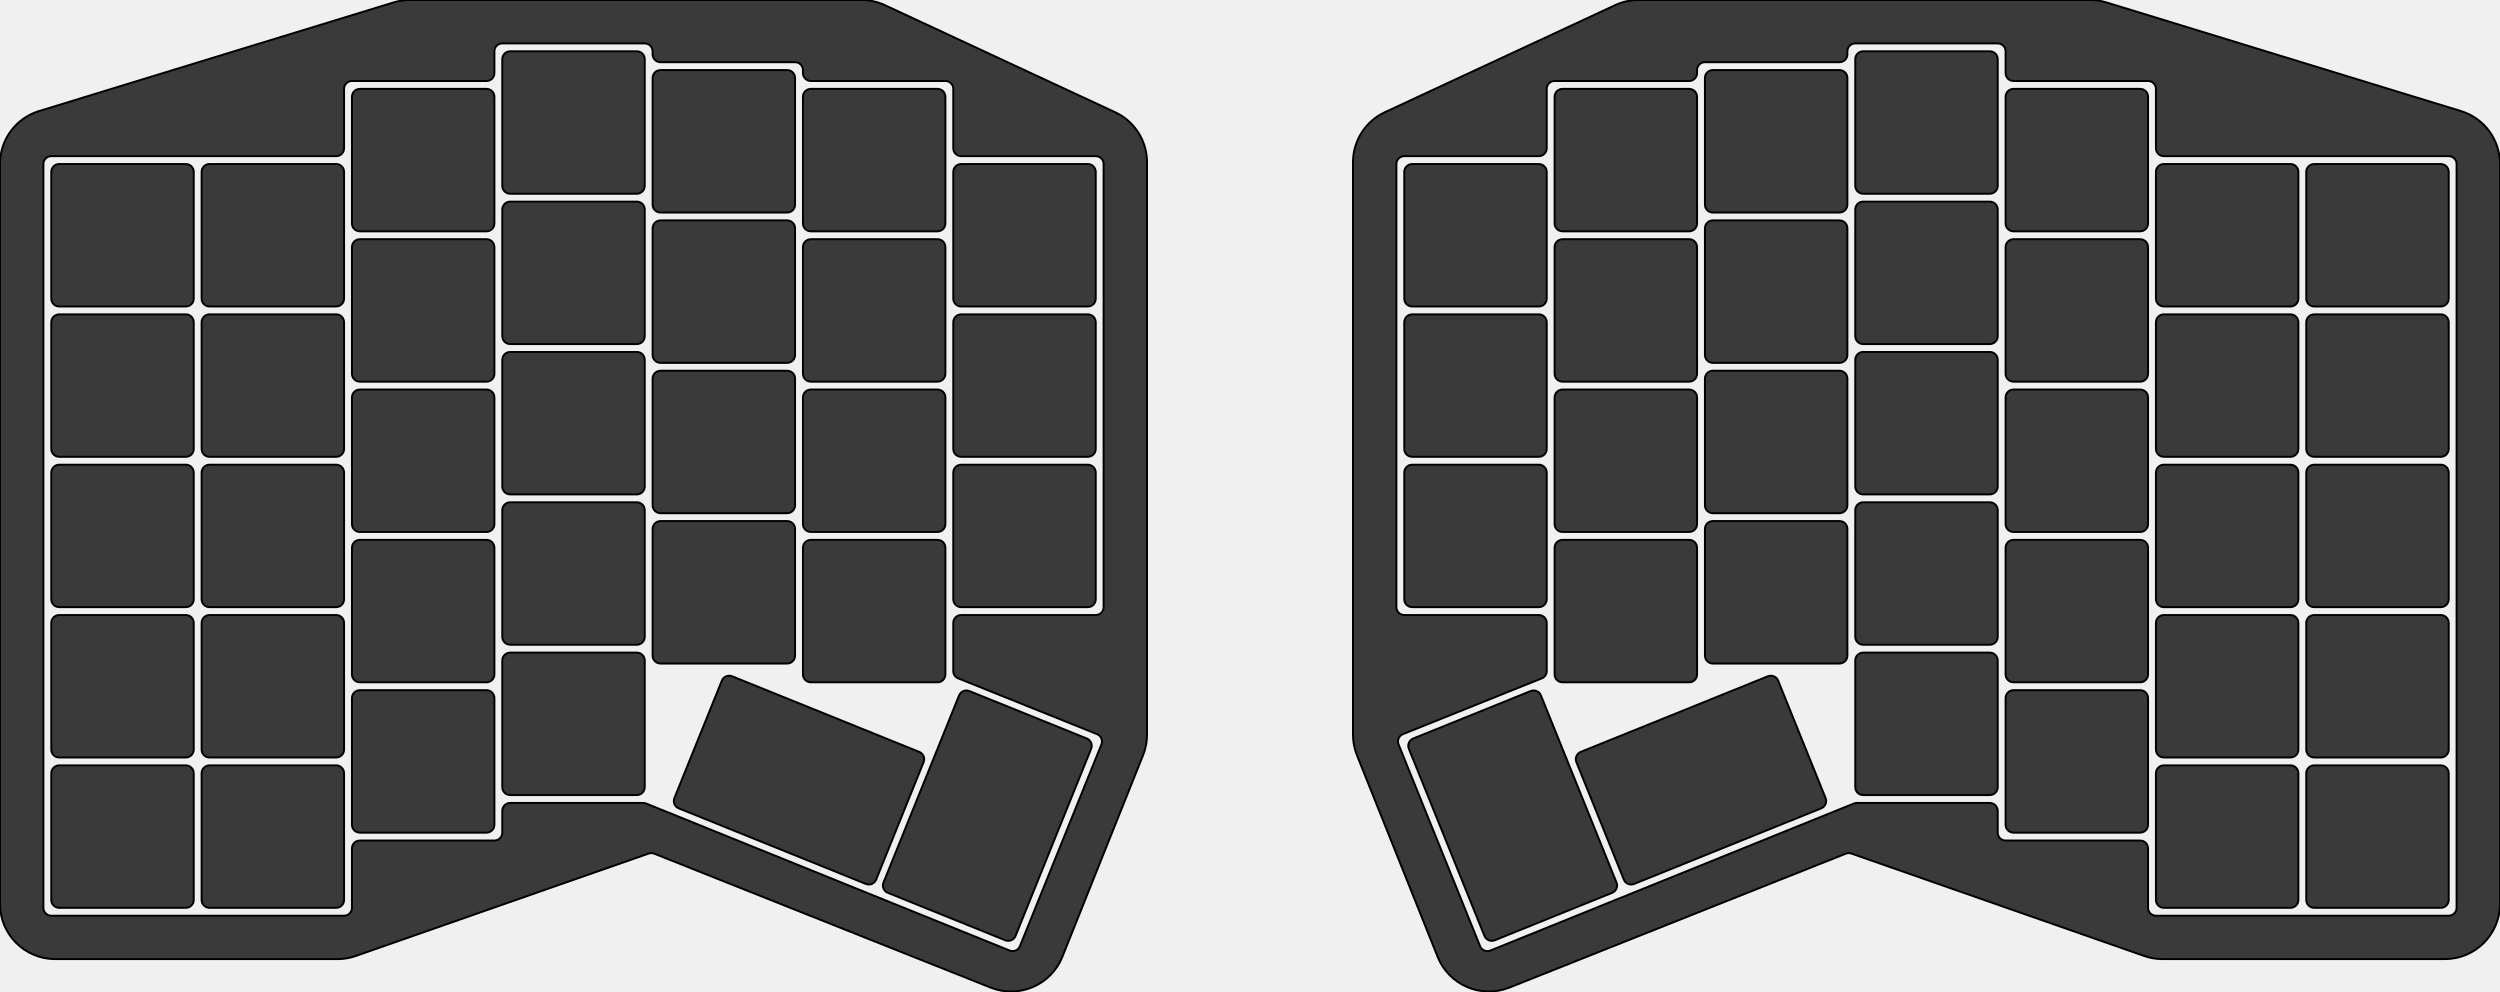
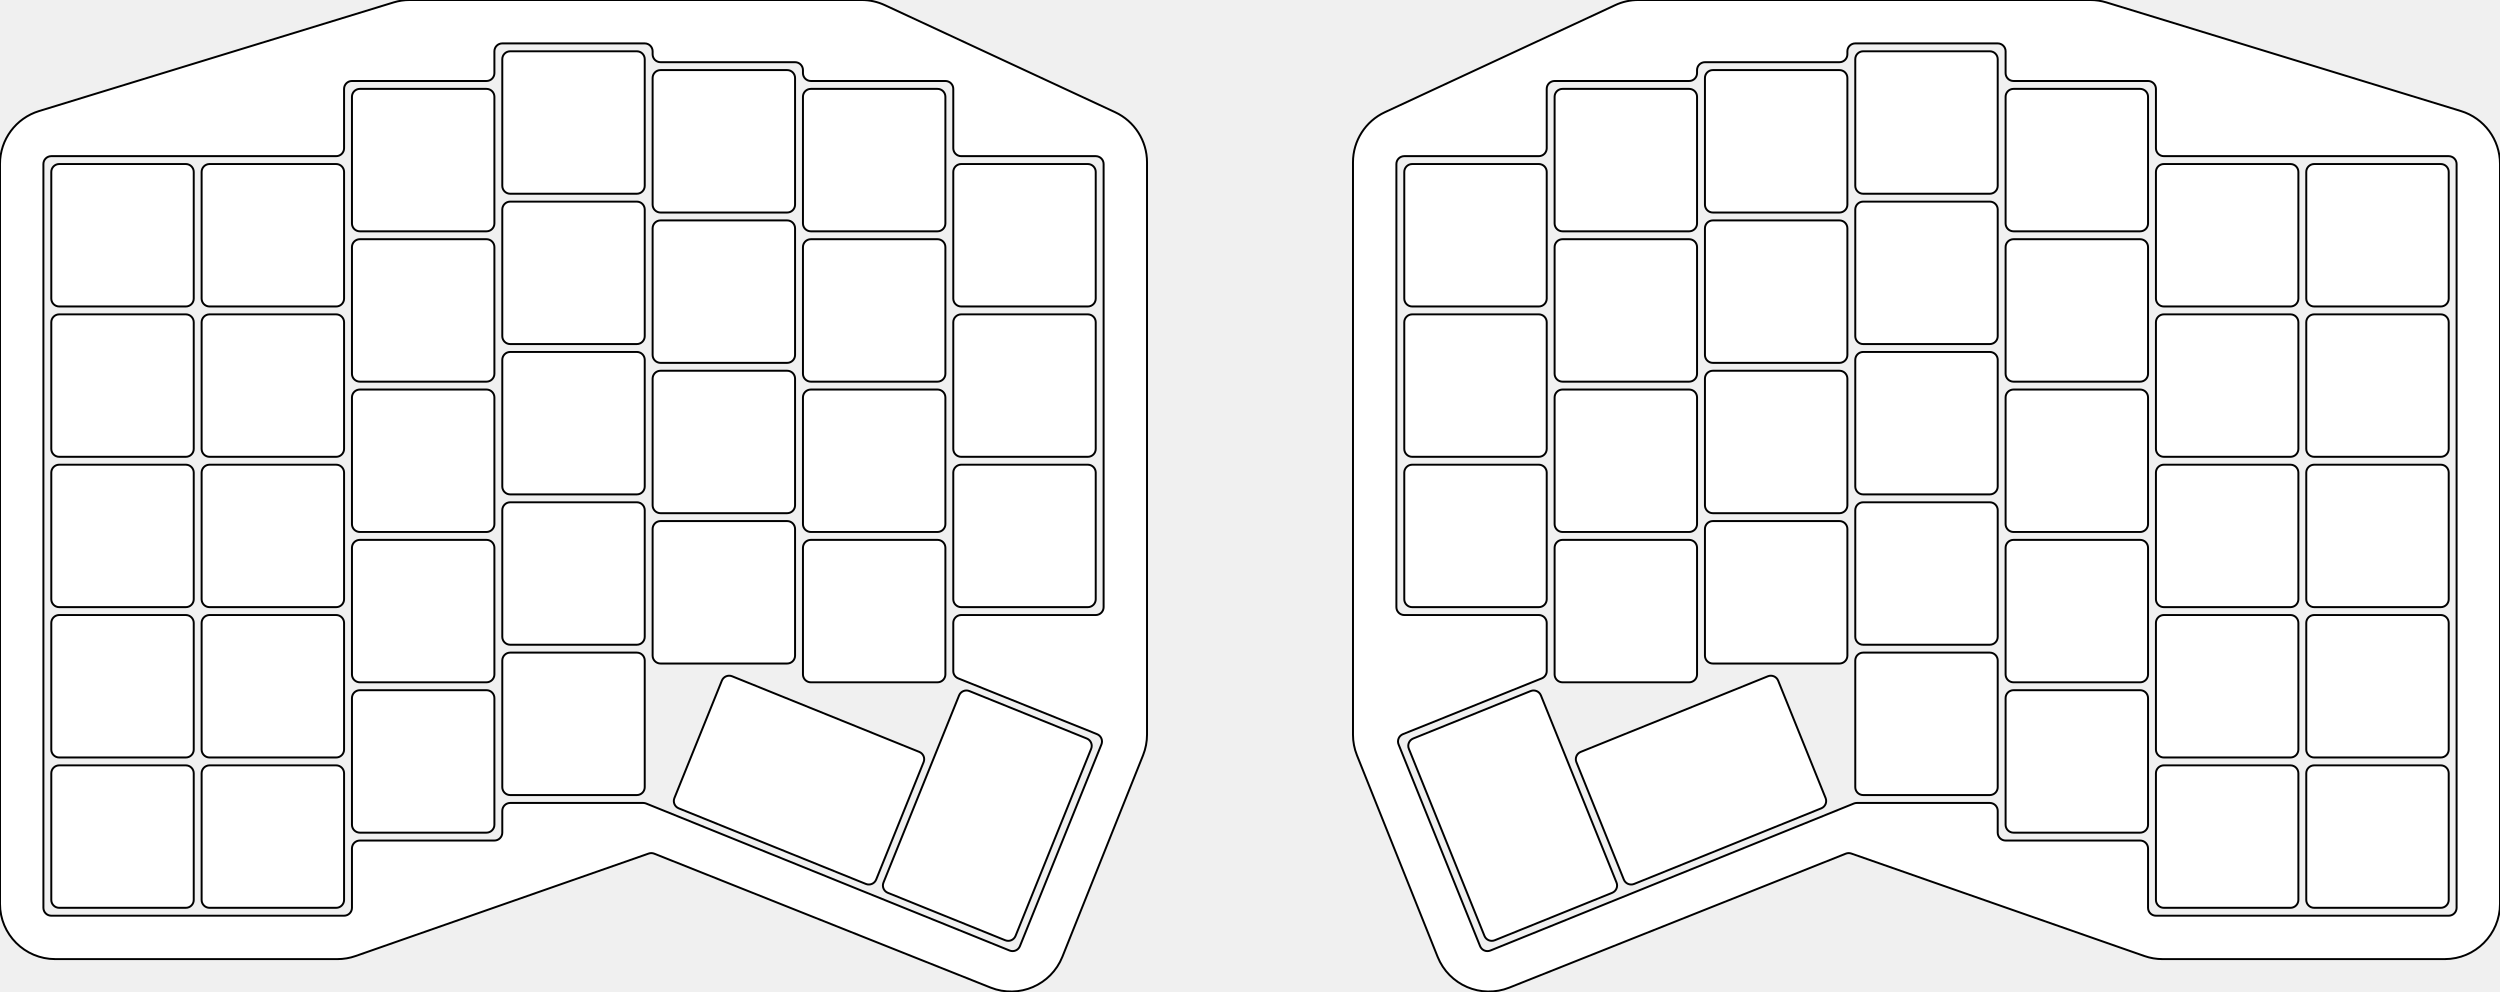
<svg xmlns="http://www.w3.org/2000/svg" width="316.8mm" height="125.646mm" viewBox="0 0 316.8 125.646">
-   <g id="svgGroup" stroke-linecap="round" fill-rule="evenodd" font-size="9pt" stroke="#000" stroke-width="0.25mm" fill="none" style="stroke:#000;stroke-width:0.25mm;fill:#3a3a3a">
+   <g id="svgGroup" stroke-linecap="round" fill-rule="evenodd" font-size="9pt" stroke="#000" stroke-width="0.25mm" fill="none" style="stroke:#000;stroke-width:0.25mm;fill:#FFFFFF">
    <path d="M 6.5 116.038 L 43.6 116.038 A 1 1 0 0 0 44.6 115.038 L 44.6 107.513 A 1 1 0 0 1 45.6 106.513 L 62.65 106.513 A 1 1 0 0 0 63.65 105.513 L 63.65 102.75 A 1 1 0 0 1 64.65 101.75 L 81.505 101.75 A 1 1 0 0 1 81.88 101.823 L 127.941 120.452 A 1 1 0 0 0 129.243 119.899 L 139.572 94.335 A 1 1 0 0 0 139.017 93.032 L 121.427 85.964 A 1 1 0 0 1 120.8 85.037 L 120.8 78.937 A 1 1 0 0 1 121.8 77.937 L 138.85 77.937 A 1 1 0 0 0 139.85 76.937 L 139.85 20.787 A 1 1 0 0 0 138.85 19.787 L 121.8 19.787 A 1 1 0 0 1 120.8 18.787 L 120.8 11.263 A 1 1 0 0 0 119.8 10.263 L 102.75 10.263 A 1 1 0 0 1 101.75 9.263 L 101.75 8.881 A 1 1 0 0 0 100.75 7.881 L 83.7 7.881 A 1 1 0 0 1 82.7 6.881 L 82.7 6.5 A 1 1 0 0 0 81.7 5.5 L 63.65 5.5 A 1 1 0 0 0 62.65 6.5 L 62.65 9.263 A 1 1 0 0 1 61.65 10.263 L 44.6 10.263 A 1 1 0 0 0 43.6 11.263 L 43.6 18.787 A 1 1 0 0 1 42.6 19.787 L 6.5 19.787 A 1 1 0 0 0 5.5 20.787 L 5.5 115.038 A 1 1 0 0 0 6.5 116.038 Z M 273.2 116.038 L 310.3 116.038 A 1 1 0 0 0 311.3 115.038 L 311.3 20.787 A 1 1 0 0 0 310.3 19.787 L 274.2 19.787 A 1 1 0 0 1 273.2 18.787 L 273.2 11.263 A 1 1 0 0 0 272.2 10.263 L 255.15 10.263 A 1 1 0 0 1 254.15 9.263 L 254.15 6.5 A 1 1 0 0 0 253.15 5.5 L 235.1 5.5 A 1 1 0 0 0 234.1 6.5 L 234.1 6.881 A 1 1 0 0 1 233.1 7.881 L 216.05 7.881 A 1 1 0 0 0 215.05 8.881 L 215.05 9.263 A 1 1 0 0 1 214.05 10.263 L 197 10.263 A 1 1 0 0 0 196 11.263 L 196 18.787 A 1 1 0 0 1 195 19.787 L 177.95 19.787 A 1 1 0 0 0 176.95 20.787 L 176.95 76.937 A 1 1 0 0 0 177.95 77.937 L 195 77.937 A 1 1 0 0 1 196 78.937 L 196 85.037 A 1 1 0 0 1 195.373 85.964 L 177.783 93.032 A 1 1 0 0 0 177.228 94.335 L 187.557 119.899 A 1 1 0 0 0 188.859 120.452 L 234.92 101.823 A 1 1 0 0 1 235.295 101.75 L 252.15 101.75 A 1 1 0 0 1 253.15 102.75 L 253.15 105.513 A 1 1 0 0 0 254.15 106.513 L 271.2 106.513 A 1 1 0 0 1 272.2 107.513 L 272.2 115.038 A 1 1 0 0 0 273.2 116.038 Z M 316.8 114.538 L 316.8 20.766 A 7 7 0 0 0 311.851 14.074 L 266.926 0.307 A 7 7 0 0 0 264.875 0 L 207.625 0 A 7 7 0 0 0 204.674 0.652 L 175.499 14.216 A 7 7 0 0 0 171.45 20.563 L 171.45 93.102 A 7 7 0 0 0 171.951 95.704 L 182.177 121.247 A 7 7 0 0 0 191.265 125.149 L 233.897 108.176 A 1 1 0 0 1 234.597 108.161 L 271.729 121.145 A 7 7 0 0 0 274.04 121.538 L 309.8 121.538 A 7 7 0 0 0 316.8 114.538 Z M 0 114.538 L 0 20.766 A 7 7 0 0 1 4.949 14.074 L 49.874 0.307 A 7 7 0 0 1 51.925 0 L 109.175 0 A 7 7 0 0 1 112.126 0.652 L 141.301 14.216 A 7 7 0 0 1 145.35 20.563 L 145.35 93.102 A 7 7 0 0 1 144.849 95.704 L 134.623 121.247 A 7 7 0 0 1 125.535 125.149 L 82.903 108.176 A 1 1 0 0 0 82.203 108.161 L 45.071 121.145 A 7 7 0 0 1 42.76 121.538 L 7 121.538 A 7 7 0 0 1 0 114.538 Z M 86.013 102.434 L 109.726 112.014 A 1 1 0 0 0 111.027 111.462 L 117.04 96.58 A 1 1 0 0 0 116.487 95.279 L 92.774 85.698 A 1 1 0 0 0 91.473 86.251 L 85.46 101.132 A 1 1 0 0 0 86.013 102.434 Z M 195.265 88.124 L 204.845 111.836 A 1 1 0 0 1 204.293 113.138 L 189.412 119.151 A 1 1 0 0 1 188.11 118.598 L 178.529 94.885 A 1 1 0 0 1 179.082 93.584 L 193.963 87.571 A 1 1 0 0 1 195.265 88.124 Z M 128.69 118.598 L 138.271 94.885 A 1 1 0 0 0 137.718 93.584 L 122.837 87.571 A 1 1 0 0 0 121.535 88.124 L 111.955 111.836 A 1 1 0 0 0 112.507 113.138 L 127.388 119.151 A 1 1 0 0 0 128.69 118.598 Z M 207.074 112.014 L 230.787 102.434 A 1 1 0 0 0 231.34 101.132 L 225.327 86.251 A 1 1 0 0 0 224.026 85.698 L 200.313 95.279 A 1 1 0 0 0 199.76 96.58 L 205.773 111.462 A 1 1 0 0 0 207.074 112.014 Z M 7.5 115.038 L 23.55 115.038 A 1 1 0 0 0 24.55 114.038 L 24.55 97.988 A 1 1 0 0 0 23.55 96.988 L 7.5 96.988 A 1 1 0 0 0 6.5 97.988 L 6.5 114.038 A 1 1 0 0 0 7.5 115.038 Z M 7.5 95.988 L 23.55 95.988 A 1 1 0 0 0 24.55 94.988 L 24.55 78.937 A 1 1 0 0 0 23.55 77.937 L 7.5 77.937 A 1 1 0 0 0 6.5 78.937 L 6.5 94.988 A 1 1 0 0 0 7.5 95.988 Z M 26.55 115.038 L 42.6 115.038 A 1 1 0 0 0 43.6 114.038 L 43.6 97.988 A 1 1 0 0 0 42.6 96.988 L 26.55 96.988 A 1 1 0 0 0 25.55 97.988 L 25.55 114.038 A 1 1 0 0 0 26.55 115.038 Z M 26.55 95.988 L 42.6 95.988 A 1 1 0 0 0 43.6 94.988 L 43.6 78.937 A 1 1 0 0 0 42.6 77.937 L 26.55 77.937 A 1 1 0 0 0 25.55 78.937 L 25.55 94.988 A 1 1 0 0 0 26.55 95.988 Z M 45.6 105.513 L 61.65 105.513 A 1 1 0 0 0 62.65 104.513 L 62.65 88.462 A 1 1 0 0 0 61.65 87.462 L 45.6 87.462 A 1 1 0 0 0 44.6 88.462 L 44.6 104.513 A 1 1 0 0 0 45.6 105.513 Z M 45.6 86.462 L 61.65 86.462 A 1 1 0 0 0 62.65 85.462 L 62.65 69.412 A 1 1 0 0 0 61.65 68.412 L 45.6 68.412 A 1 1 0 0 0 44.6 69.412 L 44.6 85.462 A 1 1 0 0 0 45.6 86.462 Z M 64.65 100.75 L 80.7 100.75 A 1 1 0 0 0 81.7 99.75 L 81.7 83.7 A 1 1 0 0 0 80.7 82.7 L 64.65 82.7 A 1 1 0 0 0 63.65 83.7 L 63.65 99.75 A 1 1 0 0 0 64.65 100.75 Z M 64.65 81.7 L 80.7 81.7 A 1 1 0 0 0 81.7 80.7 L 81.7 64.65 A 1 1 0 0 0 80.7 63.65 L 64.65 63.65 A 1 1 0 0 0 63.65 64.65 L 63.65 80.7 A 1 1 0 0 0 64.65 81.7 Z M 83.7 84.081 L 99.75 84.081 A 1 1 0 0 0 100.75 83.081 L 100.75 67.031 A 1 1 0 0 0 99.75 66.031 L 83.7 66.031 A 1 1 0 0 0 82.7 67.031 L 82.7 83.081 A 1 1 0 0 0 83.7 84.081 Z M 102.75 86.462 L 118.8 86.462 A 1 1 0 0 0 119.8 85.462 L 119.8 69.412 A 1 1 0 0 0 118.8 68.412 L 102.75 68.412 A 1 1 0 0 0 101.75 69.412 L 101.75 85.462 A 1 1 0 0 0 102.75 86.462 Z M 293.25 115.038 L 309.3 115.038 A 1 1 0 0 0 310.3 114.038 L 310.3 97.988 A 1 1 0 0 0 309.3 96.988 L 293.25 96.988 A 1 1 0 0 0 292.25 97.988 L 292.25 114.038 A 1 1 0 0 0 293.25 115.038 Z M 293.25 95.988 L 309.3 95.988 A 1 1 0 0 0 310.3 94.988 L 310.3 78.937 A 1 1 0 0 0 309.3 77.937 L 293.25 77.937 A 1 1 0 0 0 292.25 78.937 L 292.25 94.988 A 1 1 0 0 0 293.25 95.988 Z M 274.2 115.038 L 290.25 115.038 A 1 1 0 0 0 291.25 114.038 L 291.25 97.988 A 1 1 0 0 0 290.25 96.988 L 274.2 96.988 A 1 1 0 0 0 273.2 97.988 L 273.2 114.038 A 1 1 0 0 0 274.2 115.038 Z M 274.2 95.988 L 290.25 95.988 A 1 1 0 0 0 291.25 94.988 L 291.25 78.937 A 1 1 0 0 0 290.25 77.937 L 274.2 77.937 A 1 1 0 0 0 273.2 78.937 L 273.2 94.988 A 1 1 0 0 0 274.2 95.988 Z M 255.15 105.513 L 271.2 105.513 A 1 1 0 0 0 272.2 104.513 L 272.2 88.462 A 1 1 0 0 0 271.2 87.462 L 255.15 87.462 A 1 1 0 0 0 254.15 88.462 L 254.15 104.513 A 1 1 0 0 0 255.15 105.513 Z M 255.15 86.462 L 271.2 86.462 A 1 1 0 0 0 272.2 85.462 L 272.2 69.412 A 1 1 0 0 0 271.2 68.412 L 255.15 68.412 A 1 1 0 0 0 254.15 69.412 L 254.15 85.462 A 1 1 0 0 0 255.15 86.462 Z M 236.1 100.75 L 252.15 100.75 A 1 1 0 0 0 253.15 99.75 L 253.15 83.7 A 1 1 0 0 0 252.15 82.7 L 236.1 82.7 A 1 1 0 0 0 235.1 83.7 L 235.1 99.75 A 1 1 0 0 0 236.1 100.75 Z M 236.1 81.7 L 252.15 81.7 A 1 1 0 0 0 253.15 80.7 L 253.15 64.65 A 1 1 0 0 0 252.15 63.65 L 236.1 63.65 A 1 1 0 0 0 235.1 64.65 L 235.1 80.7 A 1 1 0 0 0 236.1 81.7 Z M 217.05 84.081 L 233.1 84.081 A 1 1 0 0 0 234.1 83.081 L 234.1 67.031 A 1 1 0 0 0 233.1 66.031 L 217.05 66.031 A 1 1 0 0 0 216.05 67.031 L 216.05 83.081 A 1 1 0 0 0 217.05 84.081 Z M 198 86.462 L 214.05 86.462 A 1 1 0 0 0 215.05 85.462 L 215.05 69.412 A 1 1 0 0 0 214.05 68.412 L 198 68.412 A 1 1 0 0 0 197 69.412 L 197 85.462 A 1 1 0 0 0 198 86.462 Z M 7.5 76.937 L 23.55 76.937 A 1 1 0 0 0 24.55 75.937 L 24.55 59.887 A 1 1 0 0 0 23.55 58.887 L 7.5 58.887 A 1 1 0 0 0 6.5 59.887 L 6.5 75.937 A 1 1 0 0 0 7.5 76.937 Z M 7.5 57.887 L 23.55 57.887 A 1 1 0 0 0 24.55 56.887 L 24.55 40.837 A 1 1 0 0 0 23.55 39.837 L 7.5 39.837 A 1 1 0 0 0 6.5 40.837 L 6.5 56.887 A 1 1 0 0 0 7.5 57.887 Z M 7.5 38.837 L 23.55 38.837 A 1 1 0 0 0 24.55 37.837 L 24.55 21.787 A 1 1 0 0 0 23.55 20.787 L 7.5 20.787 A 1 1 0 0 0 6.5 21.787 L 6.5 37.837 A 1 1 0 0 0 7.5 38.837 Z M 26.55 76.937 L 42.6 76.937 A 1 1 0 0 0 43.6 75.937 L 43.6 59.887 A 1 1 0 0 0 42.6 58.887 L 26.55 58.887 A 1 1 0 0 0 25.55 59.887 L 25.55 75.937 A 1 1 0 0 0 26.55 76.937 Z M 26.55 57.887 L 42.6 57.887 A 1 1 0 0 0 43.6 56.887 L 43.6 40.837 A 1 1 0 0 0 42.6 39.837 L 26.55 39.837 A 1 1 0 0 0 25.55 40.837 L 25.55 56.887 A 1 1 0 0 0 26.55 57.887 Z M 26.55 38.837 L 42.6 38.837 A 1 1 0 0 0 43.6 37.837 L 43.6 21.787 A 1 1 0 0 0 42.6 20.787 L 26.55 20.787 A 1 1 0 0 0 25.55 21.787 L 25.55 37.837 A 1 1 0 0 0 26.55 38.837 Z M 45.6 67.412 L 61.65 67.412 A 1 1 0 0 0 62.65 66.412 L 62.65 50.362 A 1 1 0 0 0 61.65 49.362 L 45.6 49.362 A 1 1 0 0 0 44.6 50.362 L 44.6 66.412 A 1 1 0 0 0 45.6 67.412 Z M 45.6 48.363 L 61.65 48.363 A 1 1 0 0 0 62.65 47.363 L 62.65 31.313 A 1 1 0 0 0 61.65 30.313 L 45.6 30.313 A 1 1 0 0 0 44.6 31.313 L 44.6 47.363 A 1 1 0 0 0 45.6 48.363 Z M 45.6 29.313 L 61.65 29.313 A 1 1 0 0 0 62.65 28.313 L 62.65 12.263 A 1 1 0 0 0 61.65 11.263 L 45.6 11.263 A 1 1 0 0 0 44.6 12.263 L 44.6 28.313 A 1 1 0 0 0 45.6 29.313 Z M 64.65 62.65 L 80.7 62.65 A 1 1 0 0 0 81.7 61.65 L 81.7 45.6 A 1 1 0 0 0 80.7 44.6 L 64.65 44.6 A 1 1 0 0 0 63.65 45.6 L 63.65 61.65 A 1 1 0 0 0 64.65 62.65 Z M 64.65 43.6 L 80.7 43.6 A 1 1 0 0 0 81.7 42.6 L 81.7 26.55 A 1 1 0 0 0 80.7 25.55 L 64.65 25.55 A 1 1 0 0 0 63.65 26.55 L 63.65 42.6 A 1 1 0 0 0 64.65 43.6 Z M 64.65 24.55 L 80.7 24.55 A 1 1 0 0 0 81.7 23.55 L 81.7 7.5 A 1 1 0 0 0 80.7 6.5 L 64.65 6.5 A 1 1 0 0 0 63.65 7.5 L 63.65 23.55 A 1 1 0 0 0 64.65 24.55 Z M 83.7 65.031 L 99.75 65.031 A 1 1 0 0 0 100.75 64.031 L 100.75 47.981 A 1 1 0 0 0 99.75 46.981 L 83.7 46.981 A 1 1 0 0 0 82.7 47.981 L 82.7 64.031 A 1 1 0 0 0 83.7 65.031 Z M 83.7 45.981 L 99.75 45.981 A 1 1 0 0 0 100.75 44.981 L 100.75 28.931 A 1 1 0 0 0 99.75 27.931 L 83.7 27.931 A 1 1 0 0 0 82.7 28.931 L 82.7 44.981 A 1 1 0 0 0 83.7 45.981 Z M 83.7 26.931 L 99.75 26.931 A 1 1 0 0 0 100.75 25.931 L 100.75 9.881 A 1 1 0 0 0 99.75 8.881 L 83.7 8.881 A 1 1 0 0 0 82.7 9.881 L 82.7 25.931 A 1 1 0 0 0 83.7 26.931 Z M 102.75 67.412 L 118.8 67.412 A 1 1 0 0 0 119.8 66.412 L 119.8 50.362 A 1 1 0 0 0 118.8 49.362 L 102.75 49.362 A 1 1 0 0 0 101.75 50.362 L 101.75 66.412 A 1 1 0 0 0 102.75 67.412 Z M 102.75 48.363 L 118.8 48.363 A 1 1 0 0 0 119.8 47.363 L 119.8 31.313 A 1 1 0 0 0 118.8 30.313 L 102.75 30.313 A 1 1 0 0 0 101.75 31.313 L 101.75 47.363 A 1 1 0 0 0 102.75 48.363 Z M 102.75 29.313 L 118.8 29.313 A 1 1 0 0 0 119.8 28.313 L 119.8 12.263 A 1 1 0 0 0 118.8 11.263 L 102.75 11.263 A 1 1 0 0 0 101.75 12.263 L 101.75 28.313 A 1 1 0 0 0 102.75 29.313 Z M 121.8 76.937 L 137.85 76.937 A 1 1 0 0 0 138.85 75.937 L 138.85 59.887 A 1 1 0 0 0 137.85 58.887 L 121.8 58.887 A 1 1 0 0 0 120.8 59.887 L 120.8 75.937 A 1 1 0 0 0 121.8 76.937 Z M 121.8 57.887 L 137.85 57.887 A 1 1 0 0 0 138.85 56.887 L 138.85 40.837 A 1 1 0 0 0 137.85 39.837 L 121.8 39.837 A 1 1 0 0 0 120.8 40.837 L 120.8 56.887 A 1 1 0 0 0 121.8 57.887 Z M 121.8 38.837 L 137.85 38.837 A 1 1 0 0 0 138.85 37.837 L 138.85 21.787 A 1 1 0 0 0 137.85 20.787 L 121.8 20.787 A 1 1 0 0 0 120.8 21.787 L 120.8 37.837 A 1 1 0 0 0 121.8 38.837 Z M 293.25 76.937 L 309.3 76.937 A 1 1 0 0 0 310.3 75.937 L 310.3 59.887 A 1 1 0 0 0 309.3 58.887 L 293.25 58.887 A 1 1 0 0 0 292.25 59.887 L 292.25 75.937 A 1 1 0 0 0 293.25 76.937 Z M 293.25 57.887 L 309.3 57.887 A 1 1 0 0 0 310.3 56.887 L 310.3 40.837 A 1 1 0 0 0 309.3 39.837 L 293.25 39.837 A 1 1 0 0 0 292.25 40.837 L 292.25 56.887 A 1 1 0 0 0 293.25 57.887 Z M 293.25 38.837 L 309.3 38.837 A 1 1 0 0 0 310.3 37.837 L 310.3 21.787 A 1 1 0 0 0 309.3 20.787 L 293.25 20.787 A 1 1 0 0 0 292.25 21.787 L 292.25 37.837 A 1 1 0 0 0 293.25 38.837 Z M 274.2 76.937 L 290.25 76.937 A 1 1 0 0 0 291.25 75.937 L 291.25 59.887 A 1 1 0 0 0 290.25 58.887 L 274.2 58.887 A 1 1 0 0 0 273.2 59.887 L 273.2 75.937 A 1 1 0 0 0 274.2 76.937 Z M 274.2 57.887 L 290.25 57.887 A 1 1 0 0 0 291.25 56.887 L 291.25 40.837 A 1 1 0 0 0 290.25 39.837 L 274.2 39.837 A 1 1 0 0 0 273.2 40.837 L 273.2 56.887 A 1 1 0 0 0 274.2 57.887 Z M 274.2 38.837 L 290.25 38.837 A 1 1 0 0 0 291.25 37.837 L 291.25 21.787 A 1 1 0 0 0 290.25 20.787 L 274.2 20.787 A 1 1 0 0 0 273.2 21.787 L 273.2 37.837 A 1 1 0 0 0 274.2 38.837 Z M 255.15 67.412 L 271.2 67.412 A 1 1 0 0 0 272.2 66.412 L 272.2 50.362 A 1 1 0 0 0 271.2 49.362 L 255.15 49.362 A 1 1 0 0 0 254.15 50.362 L 254.15 66.412 A 1 1 0 0 0 255.15 67.412 Z M 255.15 48.363 L 271.2 48.363 A 1 1 0 0 0 272.2 47.363 L 272.2 31.313 A 1 1 0 0 0 271.2 30.313 L 255.15 30.313 A 1 1 0 0 0 254.15 31.313 L 254.15 47.363 A 1 1 0 0 0 255.15 48.363 Z M 255.15 29.313 L 271.2 29.313 A 1 1 0 0 0 272.2 28.313 L 272.2 12.263 A 1 1 0 0 0 271.2 11.263 L 255.15 11.263 A 1 1 0 0 0 254.15 12.263 L 254.15 28.313 A 1 1 0 0 0 255.15 29.313 Z M 236.1 62.65 L 252.15 62.65 A 1 1 0 0 0 253.15 61.65 L 253.15 45.6 A 1 1 0 0 0 252.15 44.6 L 236.1 44.6 A 1 1 0 0 0 235.1 45.6 L 235.1 61.65 A 1 1 0 0 0 236.1 62.65 Z M 236.1 43.6 L 252.15 43.6 A 1 1 0 0 0 253.15 42.6 L 253.15 26.55 A 1 1 0 0 0 252.15 25.55 L 236.1 25.55 A 1 1 0 0 0 235.1 26.55 L 235.1 42.6 A 1 1 0 0 0 236.1 43.6 Z M 236.1 24.55 L 252.15 24.55 A 1 1 0 0 0 253.15 23.55 L 253.15 7.5 A 1 1 0 0 0 252.15 6.5 L 236.1 6.5 A 1 1 0 0 0 235.1 7.5 L 235.1 23.55 A 1 1 0 0 0 236.1 24.55 Z M 217.05 65.031 L 233.1 65.031 A 1 1 0 0 0 234.1 64.031 L 234.1 47.981 A 1 1 0 0 0 233.1 46.981 L 217.05 46.981 A 1 1 0 0 0 216.05 47.981 L 216.05 64.031 A 1 1 0 0 0 217.05 65.031 Z M 217.05 45.981 L 233.1 45.981 A 1 1 0 0 0 234.1 44.981 L 234.1 28.931 A 1 1 0 0 0 233.1 27.931 L 217.05 27.931 A 1 1 0 0 0 216.05 28.931 L 216.05 44.981 A 1 1 0 0 0 217.05 45.981 Z M 217.05 26.931 L 233.1 26.931 A 1 1 0 0 0 234.1 25.931 L 234.1 9.881 A 1 1 0 0 0 233.1 8.881 L 217.05 8.881 A 1 1 0 0 0 216.05 9.881 L 216.05 25.931 A 1 1 0 0 0 217.05 26.931 Z M 198 67.412 L 214.05 67.412 A 1 1 0 0 0 215.05 66.412 L 215.05 50.362 A 1 1 0 0 0 214.05 49.362 L 198 49.362 A 1 1 0 0 0 197 50.362 L 197 66.412 A 1 1 0 0 0 198 67.412 Z M 198 48.363 L 214.05 48.363 A 1 1 0 0 0 215.05 47.363 L 215.05 31.313 A 1 1 0 0 0 214.05 30.313 L 198 30.313 A 1 1 0 0 0 197 31.313 L 197 47.363 A 1 1 0 0 0 198 48.363 Z M 198 29.313 L 214.05 29.313 A 1 1 0 0 0 215.05 28.313 L 215.05 12.263 A 1 1 0 0 0 214.05 11.263 L 198 11.263 A 1 1 0 0 0 197 12.263 L 197 28.313 A 1 1 0 0 0 198 29.313 Z M 178.95 76.937 L 195 76.937 A 1 1 0 0 0 196 75.937 L 196 59.887 A 1 1 0 0 0 195 58.887 L 178.95 58.887 A 1 1 0 0 0 177.95 59.887 L 177.95 75.937 A 1 1 0 0 0 178.95 76.937 Z M 178.95 57.887 L 195 57.887 A 1 1 0 0 0 196 56.887 L 196 40.837 A 1 1 0 0 0 195 39.837 L 178.95 39.837 A 1 1 0 0 0 177.95 40.837 L 177.95 56.887 A 1 1 0 0 0 178.95 57.887 Z M 178.95 38.837 L 195 38.837 A 1 1 0 0 0 196 37.837 L 196 21.787 A 1 1 0 0 0 195 20.787 L 178.95 20.787 A 1 1 0 0 0 177.95 21.787 L 177.95 37.837 A 1 1 0 0 0 178.95 38.837 Z" vector-effect="non-scaling-stroke" />
  </g>
</svg>
